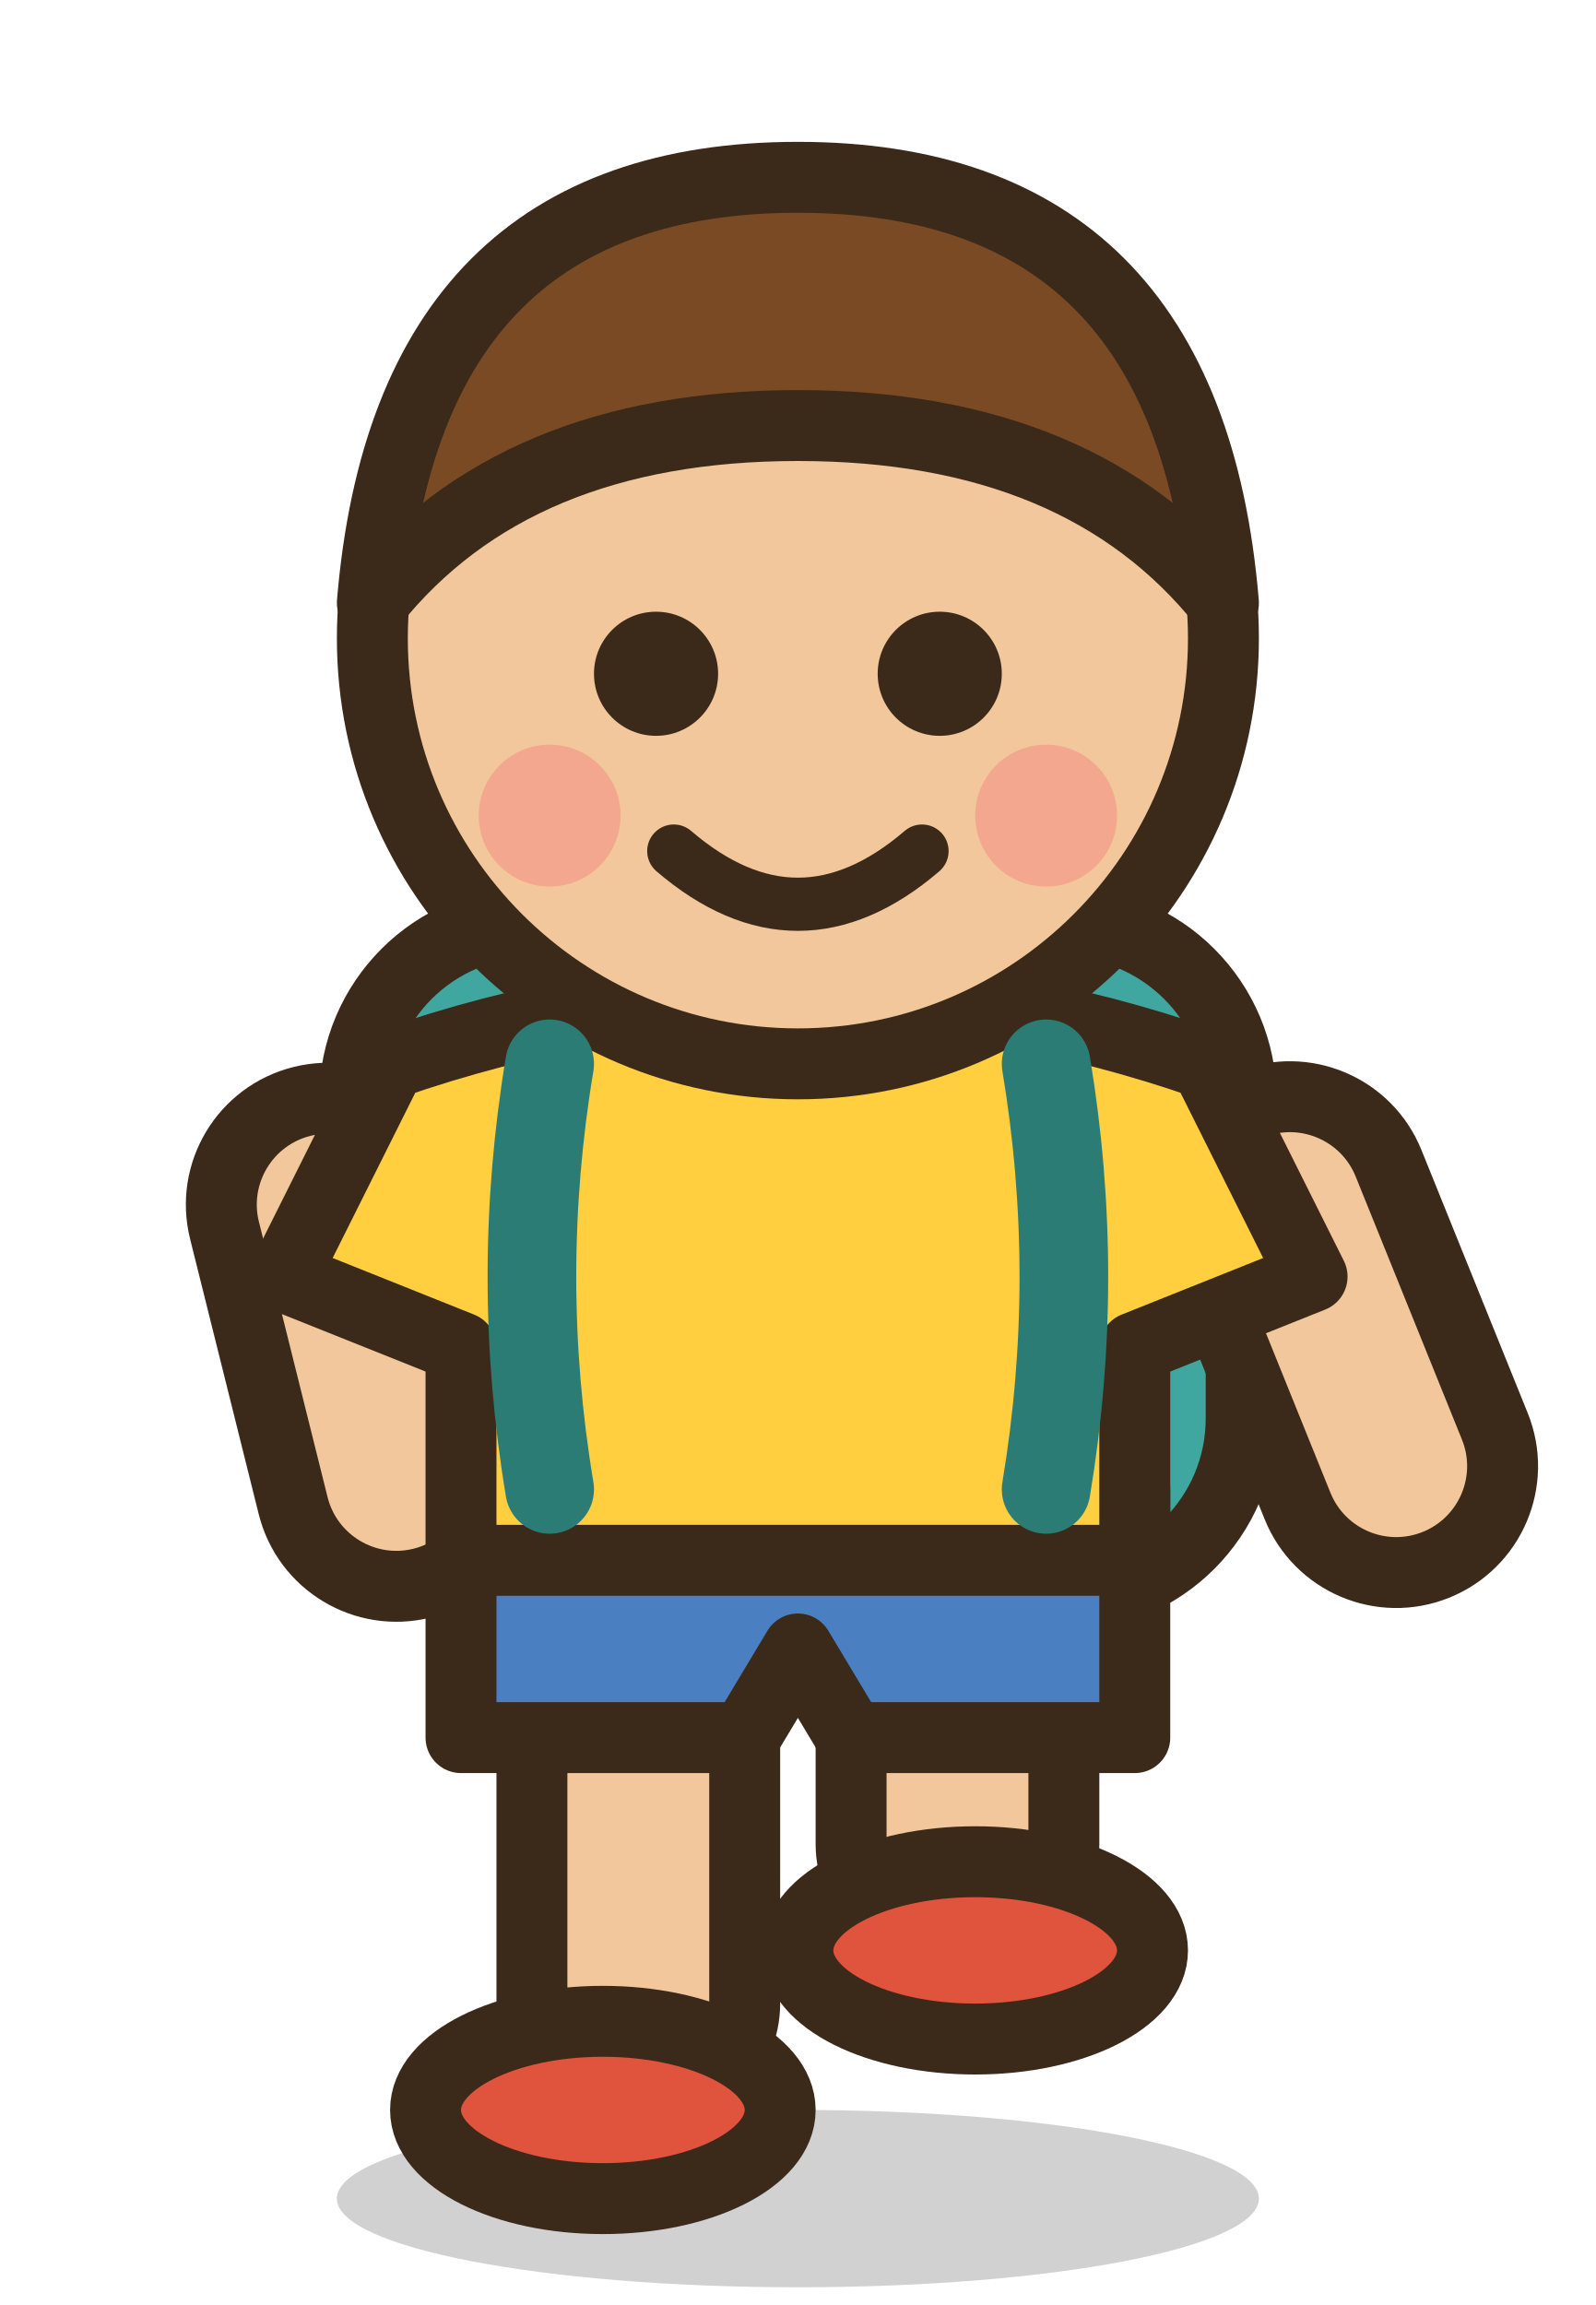
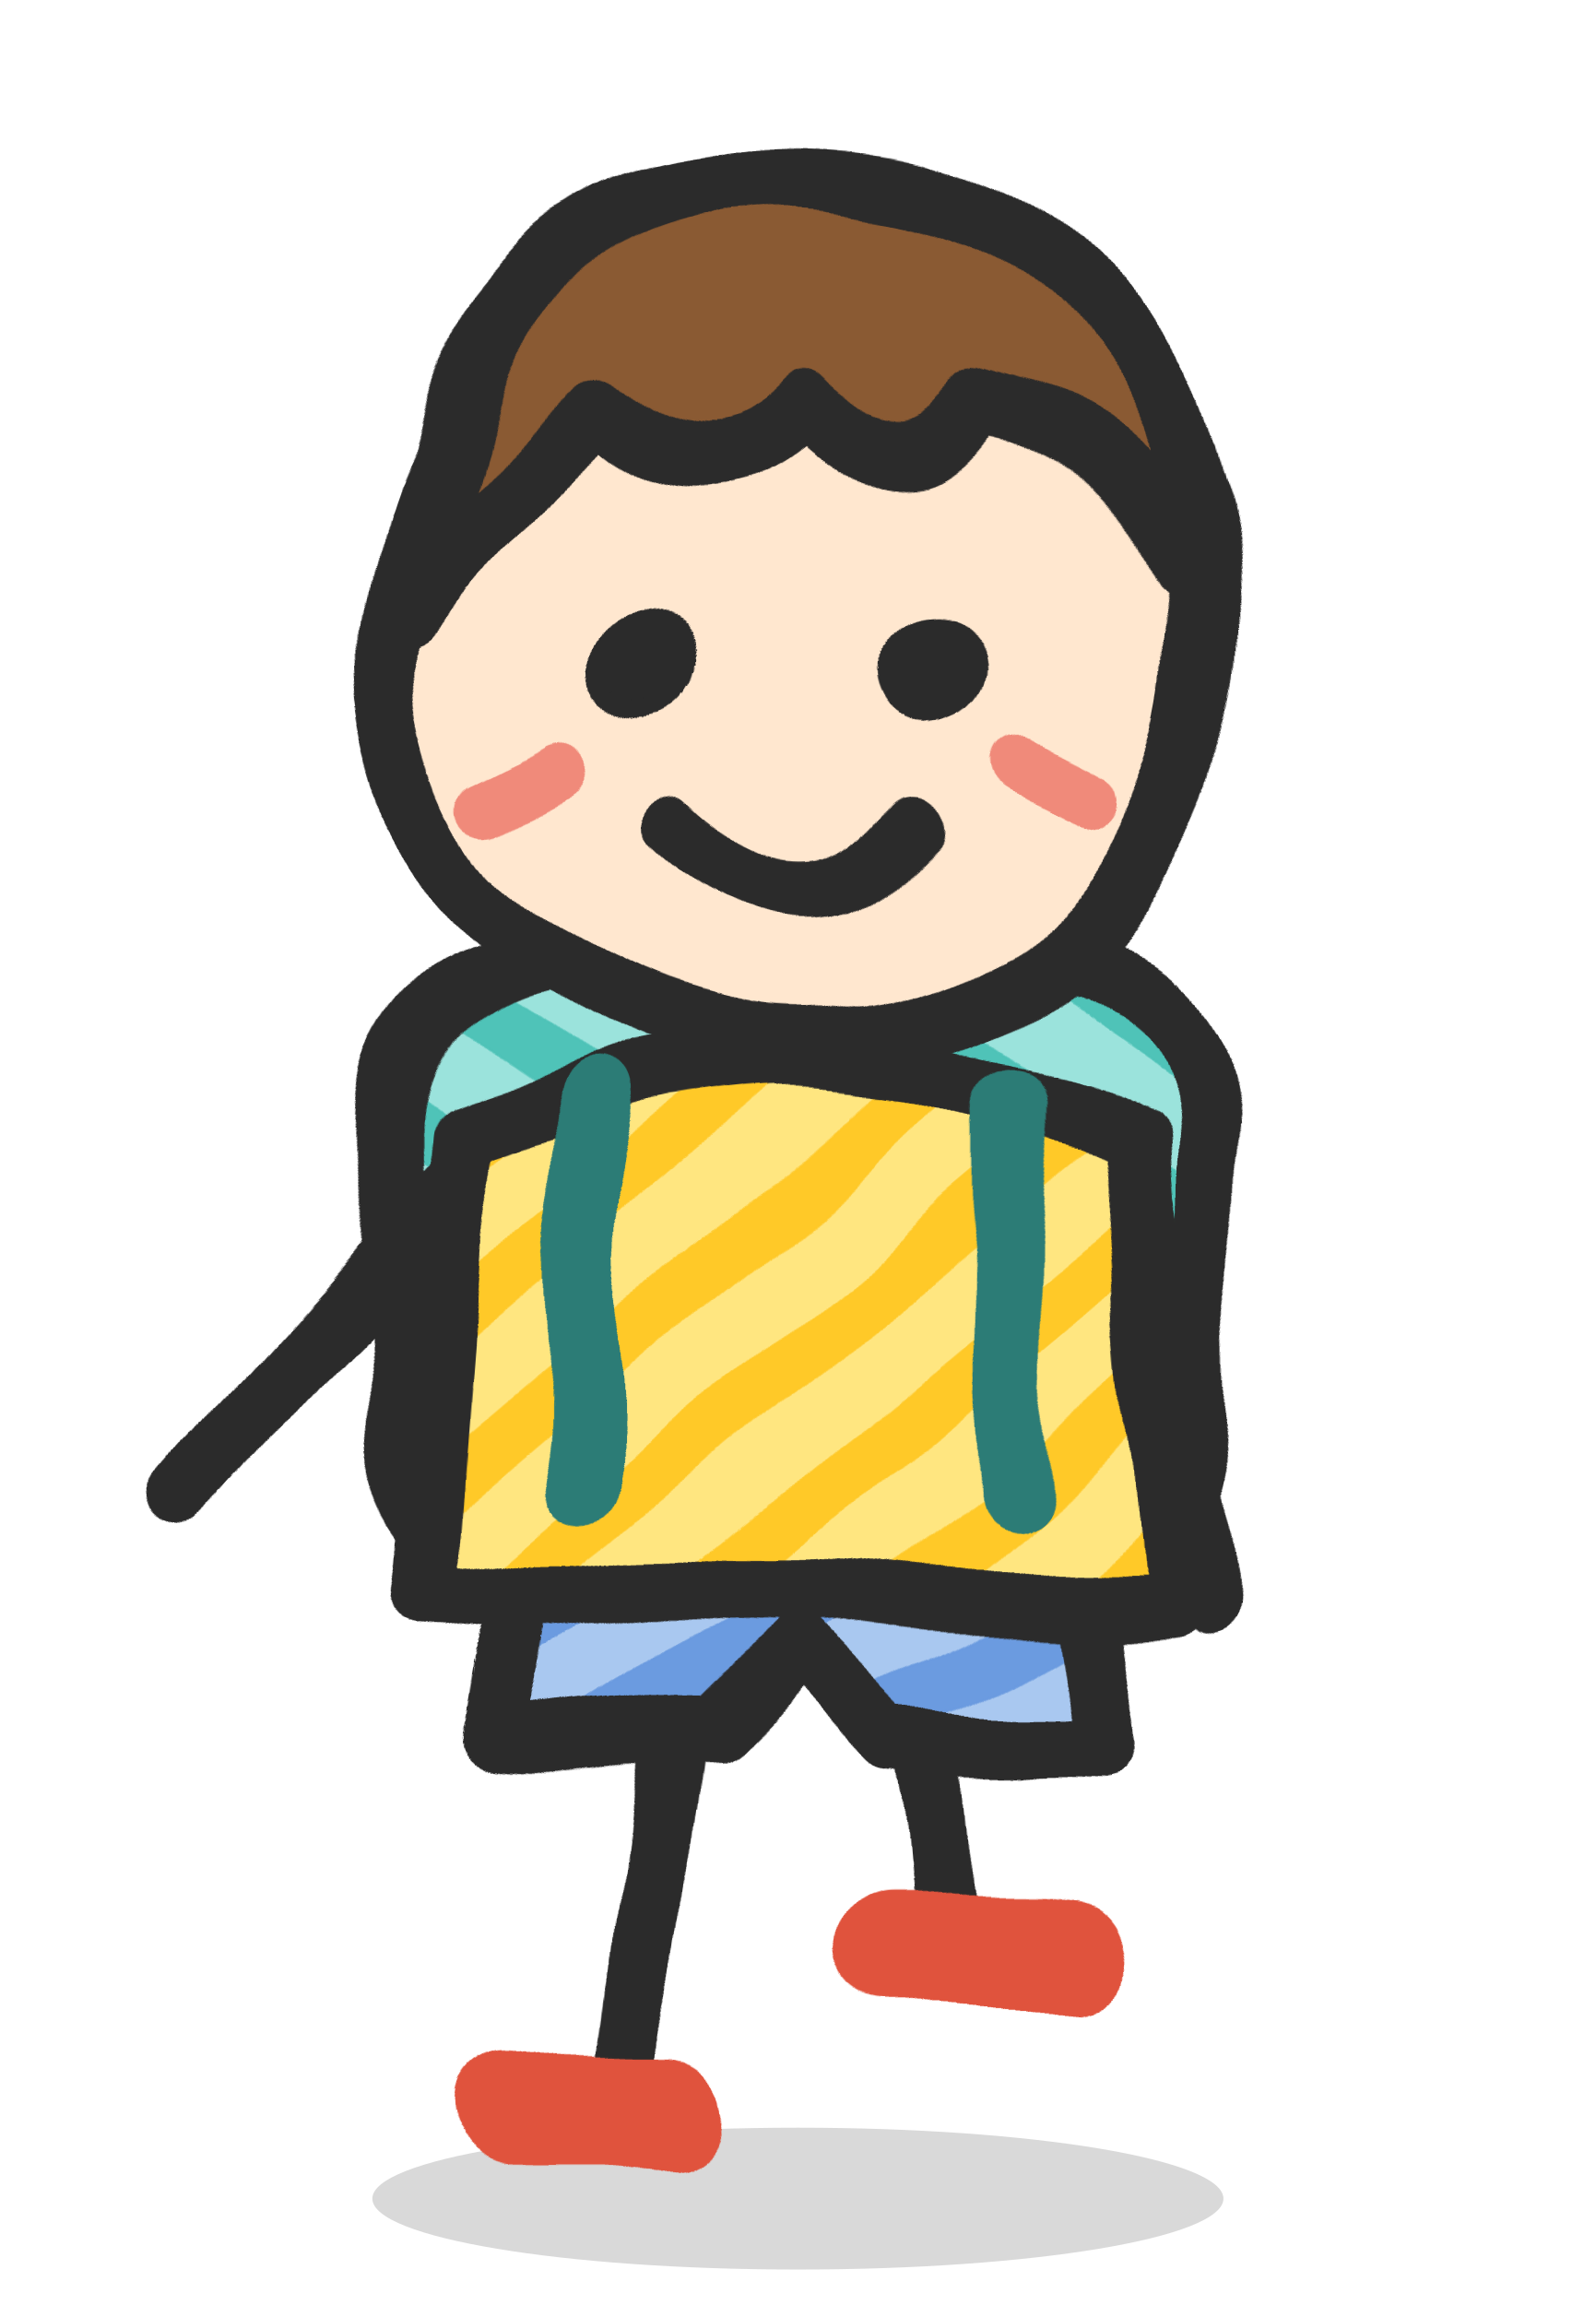
<svg xmlns="http://www.w3.org/2000/svg" width="90" height="130" viewBox="0 0 90 130">
-   <g stroke="#3b2a1a" stroke-width="4" stroke-linejoin="round" stroke-linecap="round">
-     <ellipse cx="45" cy="124" rx="26" ry="5" fill="#000" fill-opacity="0.18" stroke="none" />
-     <rect x="20" y="52" width="50" height="38" rx="10" fill="#3fa7a0" />
-     <rect x="30" y="92" width="12" height="26" rx="5" fill="#f2c79b" />
-     <rect x="48" y="92" width="12" height="17" rx="5" fill="#f2c79b" />
-     <ellipse cx="34" cy="119" rx="10" ry="5" fill="#e0533d" />
-     <ellipse cx="55" cy="110" rx="10" ry="5" fill="#e0533d" />
-     <path d="M26 84 h38 v14 h-16 l-3 -5 l-3 5 h-16 z" fill="#4a7fc1" />
-     <rect x="12" y="62" width="12" height="28" rx="6" fill="#f2c79b" transform="rotate(-14 18 66)" />
-     <rect x="66" y="62" width="12" height="28" rx="6" fill="#f2c79b" transform="rotate(-22 72 66)" />
-     <path d="M22 60 q23 -8 46 0 l6 12 l-10 4 v12 h-38 v-12 l-10 -4 z" fill="#ffcf3f" />
-     <circle cx="45" cy="36" r="24" fill="#f2c79b" />
-     <path d="M21 34 q2 -24 24 -24 q22 0 24 24 q-8 -10 -24 -10 q-16 0 -24 10 z" fill="#7a4a24" />
+   <defs>
+     <filter id="titrek" filterUnits="userSpaceOnUse" x="0" y="0" width="100%" height="100%">
+       <feTurbulence type="fractalNoise" baseFrequency="0.06" numOctaves="2" seed="5" result="g" />
+       <feDisplacementMap in="SourceGraphic" in2="g" scale="3.5" xChannelSelector="R" yChannelSelector="G" />
+     </filter>
+     <pattern id="tisort" width="7" height="7" patternUnits="userSpaceOnUse" patternTransform="rotate(-40)">
+       <rect width="7" height="7" fill="#ffe680" />
+       <line x1="0" y1="3.5" x2="7" y2="3.5" stroke="#ffc928" stroke-width="3" stroke-linecap="round" />
+     </pattern>
+     <pattern id="canta" width="7" height="7" patternUnits="userSpaceOnUse" patternTransform="rotate(35)">
+       <rect width="7" height="7" fill="#9be3dc" />
+       <line x1="0" y1="3.5" x2="7" y2="3.5" stroke="#4fc3b8" stroke-width="3" stroke-linecap="round" />
+     </pattern>
+     <pattern id="sort" width="7" height="7" patternUnits="userSpaceOnUse" patternTransform="rotate(-30)">
+       <rect width="7" height="7" fill="#a9c8f0" />
+       <line x1="0" y1="3.5" x2="7" y2="3.5" stroke="#6b9be0" stroke-width="3" stroke-linecap="round" />
+     </pattern>
+   </defs>
+   <ellipse cx="45" cy="124" rx="24" ry="4" fill="#000" fill-opacity="0.15" />
+   <g filter="url(#titrek)" stroke="#2b2b2b" stroke-width="3.5" stroke-linecap="round" stroke-linejoin="round">
+     <rect x="22" y="54" width="46" height="36" rx="10" fill="url(#canta)" />
+     <path d="M38 96 l-3 22 M52 96 l1 13" fill="none" />
+     <path d="M28 119 h10 M50 110 h10" fill="none" stroke="#e0533d" stroke-width="6" />
+     <path d="M30 86 h30 l2 12 h-12 l-5 -5 l-5 5 h-12 z" fill="url(#sort)" />
+     <path d="M26 66 l-16 18 M64 66 l4 24" fill="none" />
+     <path d="M26 64 q19 -8 38 0 l2 26 h-42 z" fill="url(#tisort)" />
+     <path d="M33 62 v22 M57 62 v22" fill="none" stroke="#2c7c76" stroke-width="4" />
+     <circle cx="45" cy="36" r="23" fill="#ffe7cf" />
+     <path d="M23 34 q2 -24 22 -24 q20 0 22 22 q-6 -8 -12 -9 q-4 6 -10 0 q-6 6 -12 0 q-6 4 -10 11z" fill="#8a5a33" />
  </g>
-   <path d="M31 60 q-2 12 0 24" fill="none" stroke="#2c7c76" stroke-width="5" stroke-linecap="round" />
-   <path d="M59 60 q2 12 0 24" fill="none" stroke="#2c7c76" stroke-width="5" stroke-linecap="round" />
-   <circle cx="37" cy="38" r="3.5" fill="#3b2a1a" />
-   <circle cx="53" cy="38" r="3.5" fill="#3b2a1a" />
-   <circle cx="31" cy="46" r="4" fill="#f39b8a" fill-opacity="0.7" />
-   <circle cx="59" cy="46" r="4" fill="#f39b8a" fill-opacity="0.7" />
-   <path d="M38 48 q7 6 14 0" fill="none" stroke="#3b2a1a" stroke-width="3" stroke-linecap="round" />
+   <g filter="url(#titrek)" stroke="#2b2b2b" stroke-linecap="round">
+     <circle cx="37" cy="38" r="2.6" fill="#2b2b2b" />
+     <circle cx="53" cy="38" r="2.6" fill="#2b2b2b" />
+     <path d="M38 47 q7 7 14 0" fill="none" stroke-width="3" />
+     <path d="M28 45 l4 -2 M58 43 l4 2" fill="none" stroke="#f08a7a" stroke-width="3" />
+   </g>
</svg>
